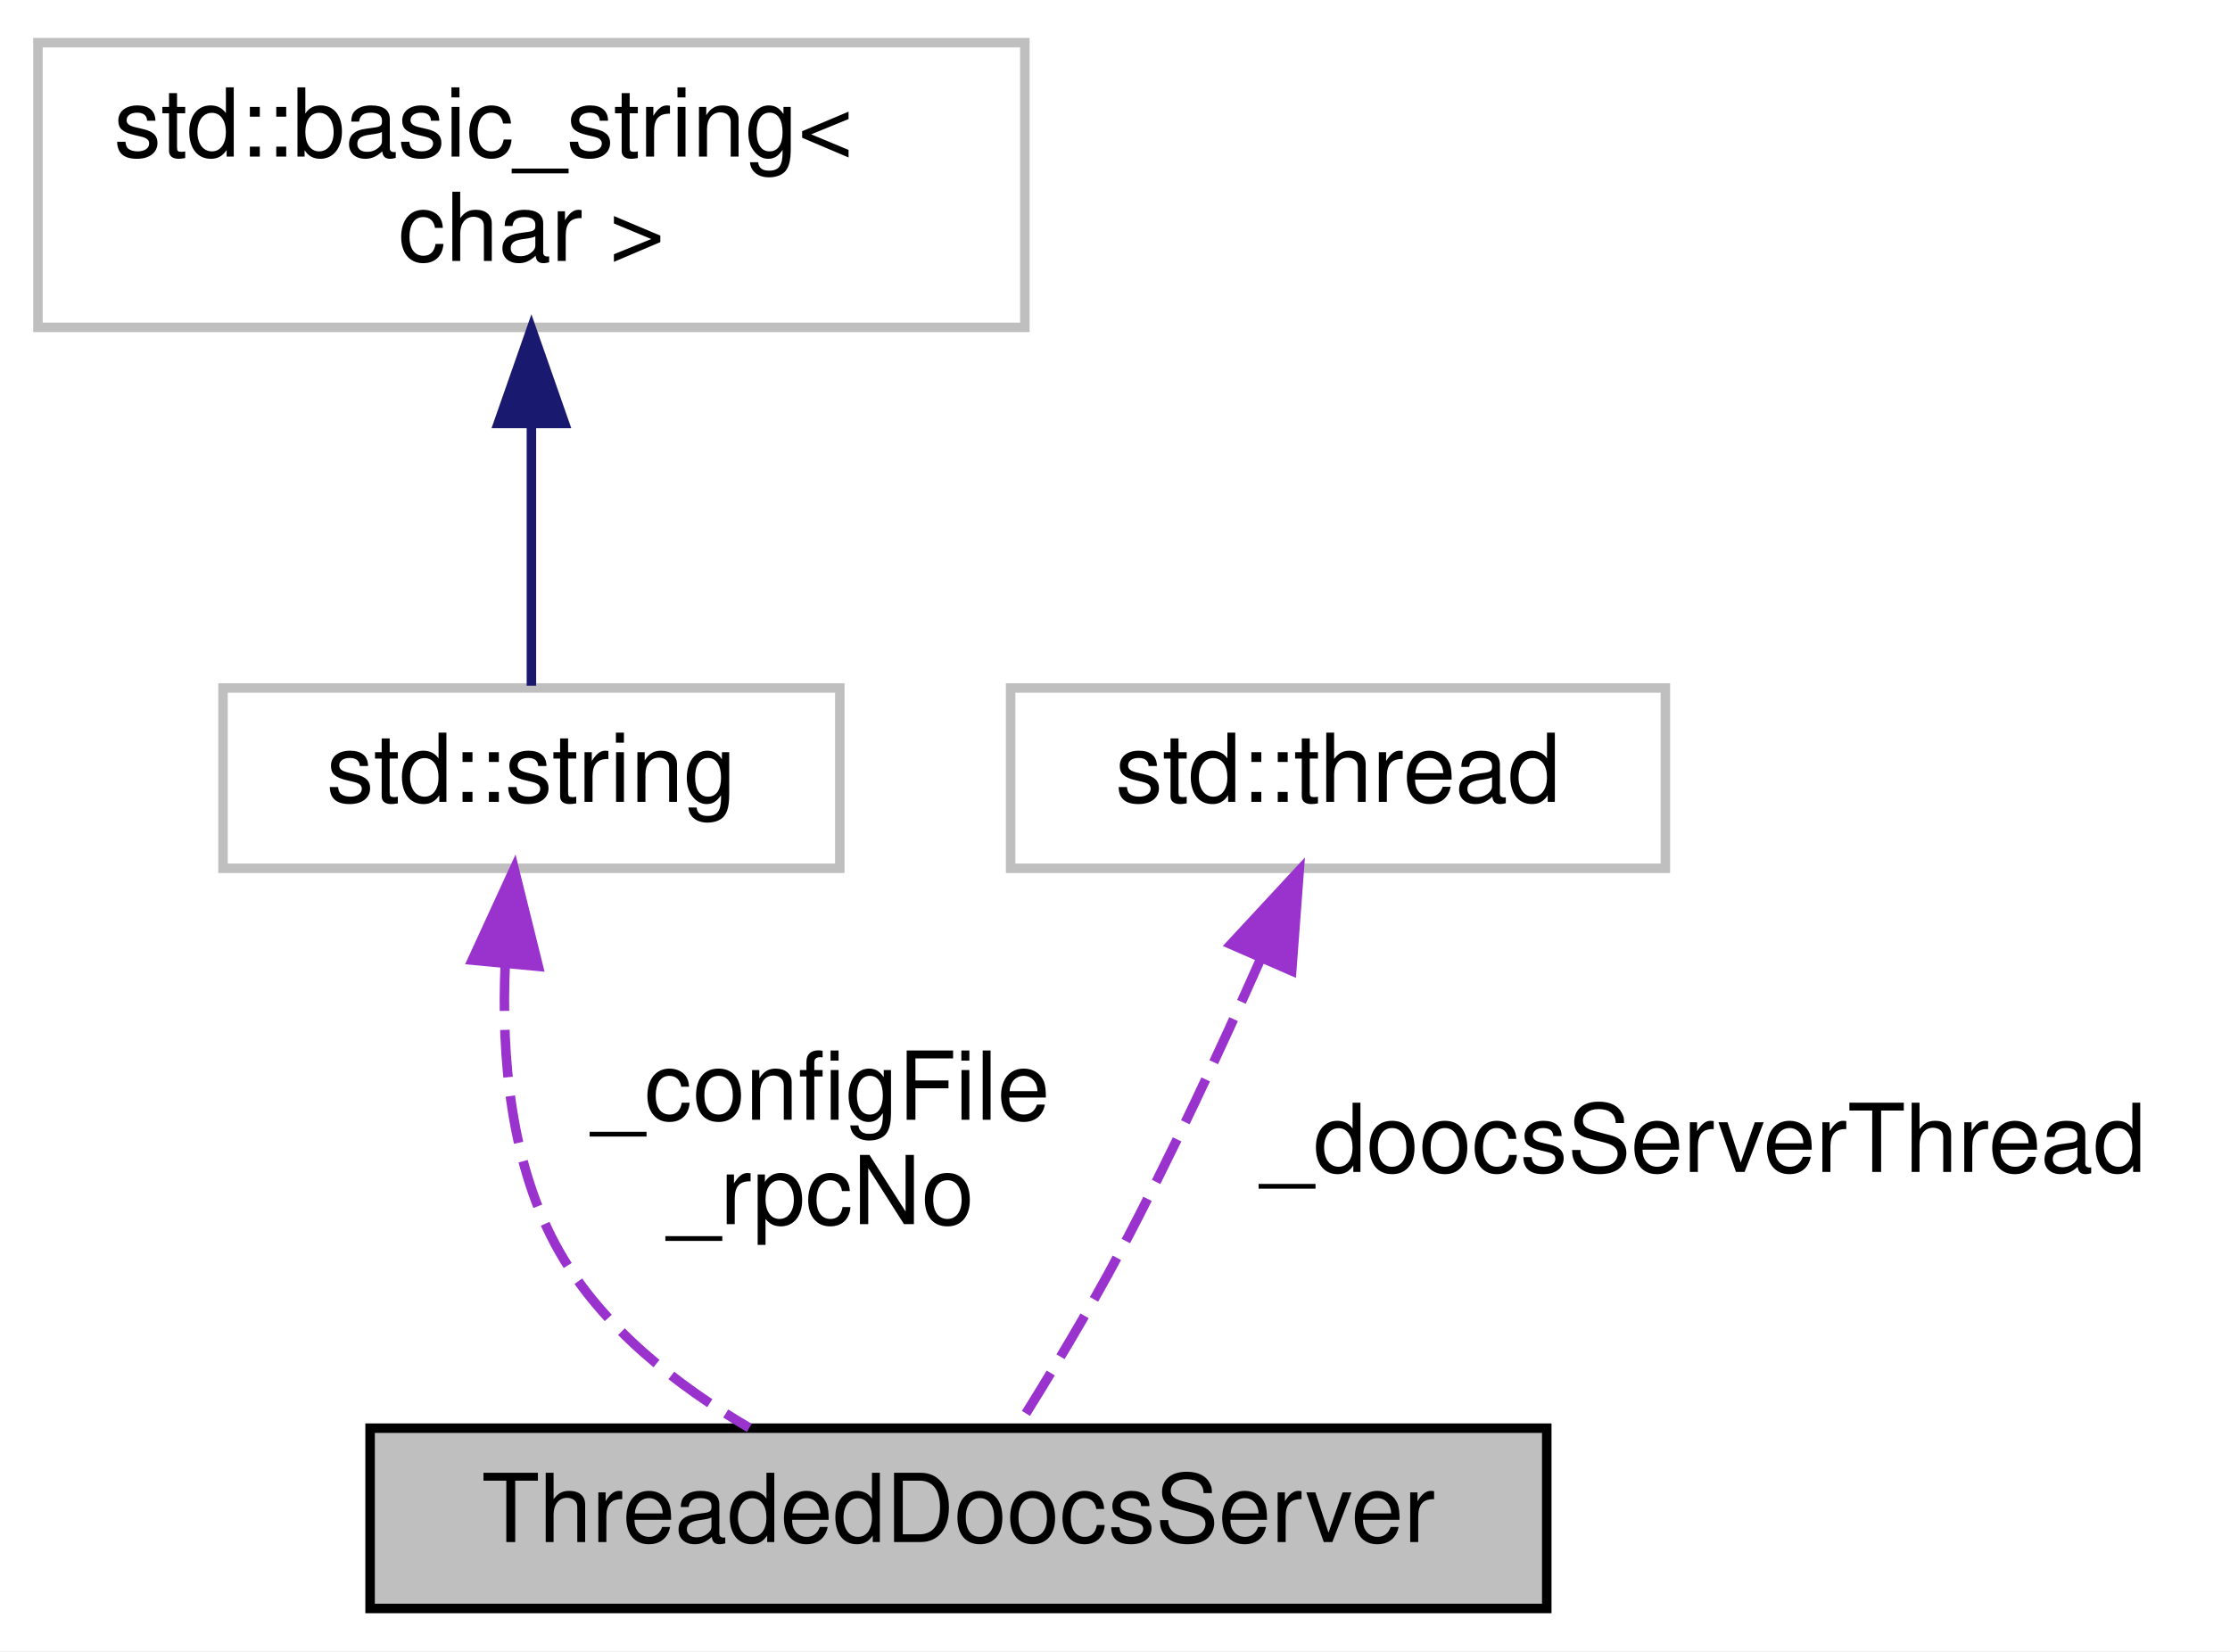
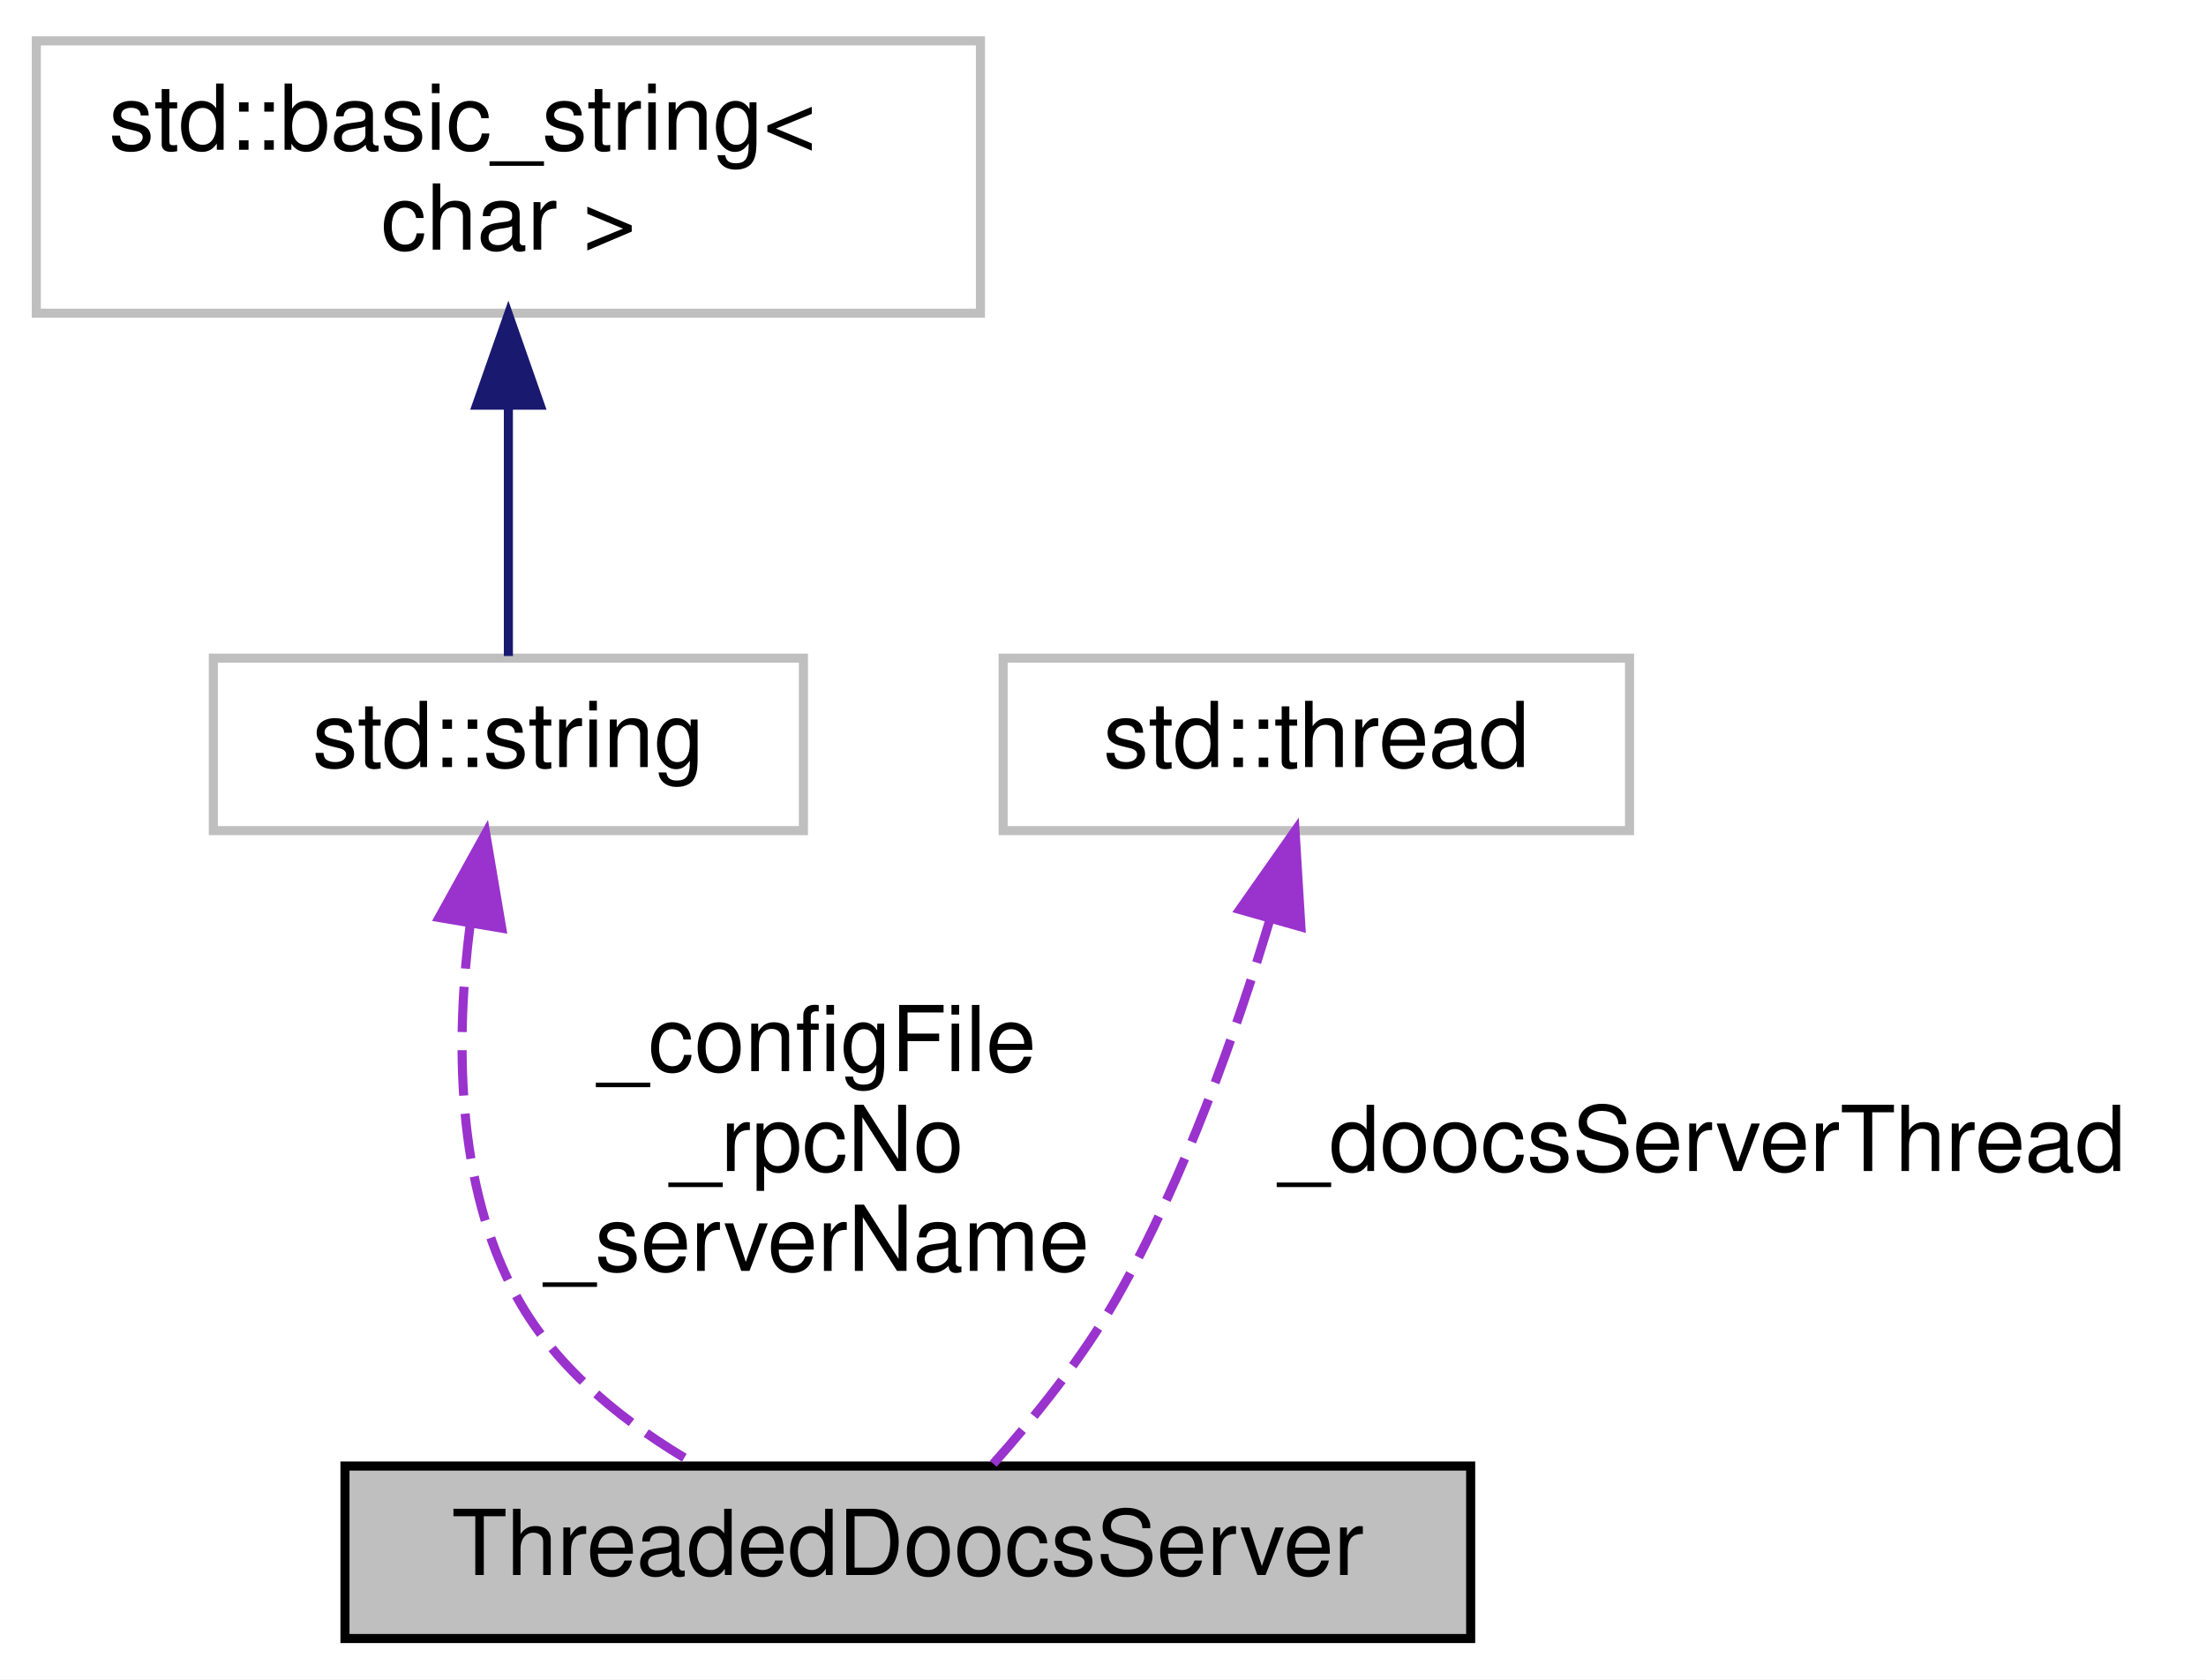
- <svg xmlns="http://www.w3.org/2000/svg" xmlns:xlink="http://www.w3.org/1999/xlink" width="235pt" height="174pt" viewBox="0.00 0.00 235.00 174.00">
-   <g id="graph0" class="graph" transform="scale(1 1) rotate(0) translate(4 170)">
-     <polygon fill="#ffffff" stroke="transparent" points="-4,4 -4,-170 231,-170 231,4 -4,4" />
+ <svg xmlns="http://www.w3.org/2000/svg" xmlns:xlink="http://www.w3.org/1999/xlink" width="243pt" height="185pt" viewBox="0.00 0.00 243.00 185.00">
+   <g id="graph0" class="graph" transform="scale(1 1) rotate(0) translate(4 181)">
+     <polygon fill="#ffffff" stroke="transparent" points="-4,4 -4,-181 239,-181 239,4 -4,4" />
    <g id="node1" class="node">
-       <polygon fill="#bfbfbf" stroke="#000000" points="35,-.5 35,-19.5 159,-19.5 159,-.5 35,-.5" />
-       <text text-anchor="middle" x="97" y="-7.5" font-family="Helvetica,sans-Serif" font-size="10.00" fill="#000000">ThreadedDoocsServer</text>
+       <polygon fill="#bfbfbf" stroke="#000000" points="34,-.5 34,-19.5 158,-19.5 158,-.5 34,-.5" />
+       <text text-anchor="middle" x="96" y="-7.5" font-family="Helvetica,sans-Serif" font-size="10.00" fill="#000000">ThreadedDoocsServer</text>
    </g>
    <g id="node2" class="node">
      <g id="a_node2">
        <a xlink:title="STL class. ">
-           <polygon fill="#ffffff" stroke="#bfbfbf" points="19.5,-78.5 19.5,-97.5 84.5,-97.5 84.5,-78.5 19.5,-78.5" />
-           <text text-anchor="middle" x="52" y="-85.5" font-family="Helvetica,sans-Serif" font-size="10.00" fill="#000000">std::string</text>
+           <polygon fill="#ffffff" stroke="#bfbfbf" points="19.5,-89.5 19.5,-108.5 84.5,-108.5 84.5,-89.5 19.5,-89.5" />
+           <text text-anchor="middle" x="52" y="-96.5" font-family="Helvetica,sans-Serif" font-size="10.00" fill="#000000">std::string</text>
        </a>
      </g>
    </g>
    <g id="edge1" class="edge">
-       <path fill="none" stroke="#9a32cd" stroke-dasharray="5,2" d="M49.246,-68.469C48.809,-58.718 49.776,-47.095 55,-38 59.539,-30.097 67.322,-23.994 74.964,-19.533" />
-       <polygon fill="#9a32cd" stroke="#9a32cd" points="45.764,-68.819 50.186,-78.447 52.733,-68.163 45.764,-68.819" />
-       <text text-anchor="middle" x="82.5" y="-52" font-family="Helvetica,sans-Serif" font-size="10.00" fill="#000000"> _configFile</text>
-       <text text-anchor="middle" x="82.5" y="-41" font-family="Helvetica,sans-Serif" font-size="10.00" fill="#000000">_rpcNo</text>
+       <path fill="none" stroke="#9a32cd" stroke-dasharray="5,2" d="M47.807,-79.268C46.182,-66.692 46.104,-50.475 53,-38 57.396,-30.048 65.115,-23.987 72.812,-19.574" />
+       <polygon fill="#9a32cd" stroke="#9a32cd" points="44.369,-79.927 49.498,-89.198 51.27,-78.753 44.369,-79.927" />
+       <text text-anchor="middle" x="86" y="-63" font-family="Helvetica,sans-Serif" font-size="10.00" fill="#000000"> _configFile</text>
+       <text text-anchor="middle" x="86" y="-52" font-family="Helvetica,sans-Serif" font-size="10.00" fill="#000000">_rpcNo</text>
+       <text text-anchor="middle" x="86" y="-41" font-family="Helvetica,sans-Serif" font-size="10.00" fill="#000000">_serverName</text>
    </g>
    <g id="node3" class="node">
      <g id="a_node3">
        <a xlink:title="STL class. ">
-           <polygon fill="#ffffff" stroke="#bfbfbf" points="0,-135.5 0,-165.5 104,-165.5 104,-135.5 0,-135.5" />
-           <text text-anchor="start" x="8" y="-153.5" font-family="Helvetica,sans-Serif" font-size="10.00" fill="#000000">std::basic_string&lt;</text>
-           <text text-anchor="middle" x="52" y="-142.5" font-family="Helvetica,sans-Serif" font-size="10.00" fill="#000000"> char &gt;</text>
+           <polygon fill="#ffffff" stroke="#bfbfbf" points="0,-146.5 0,-176.5 104,-176.5 104,-146.5 0,-146.5" />
+           <text text-anchor="start" x="8" y="-164.5" font-family="Helvetica,sans-Serif" font-size="10.00" fill="#000000">std::basic_string&lt;</text>
+           <text text-anchor="middle" x="52" y="-153.5" font-family="Helvetica,sans-Serif" font-size="10.00" fill="#000000"> char &gt;</text>
        </a>
      </g>
    </g>
    <g id="edge2" class="edge">
-       <path fill="none" stroke="#191970" d="M52,-125.35C52,-115.648 52,-105.13 52,-97.736" />
-       <polygon fill="#191970" stroke="#191970" points="48.5,-125.371 52,-135.37 55.5,-125.371 48.5,-125.371" />
+       <path fill="none" stroke="#191970" d="M52,-136.35C52,-126.648 52,-116.13 52,-108.736" />
+       <polygon fill="#191970" stroke="#191970" points="48.5,-136.37 52,-146.37 55.5,-136.37 48.5,-136.37" />
    </g>
    <g id="node4" class="node">
      <g id="a_node4">
        <a xlink:title="STL class. ">
-           <polygon fill="#ffffff" stroke="#bfbfbf" points="102.5,-78.5 102.5,-97.5 171.5,-97.5 171.5,-78.5 102.5,-78.5" />
-           <text text-anchor="middle" x="137" y="-85.5" font-family="Helvetica,sans-Serif" font-size="10.00" fill="#000000">std::thread</text>
+           <polygon fill="#ffffff" stroke="#bfbfbf" points="106.5,-89.5 106.5,-108.5 175.5,-108.5 175.5,-89.5 106.5,-89.5" />
+           <text text-anchor="middle" x="141" y="-96.5" font-family="Helvetica,sans-Serif" font-size="10.00" fill="#000000">std::thread</text>
        </a>
      </g>
    </g>
    <g id="edge3" class="edge">
-       <path fill="none" stroke="#9a32cd" stroke-dasharray="5,2" d="M128.87,-68.987C124.677,-59.545 119.334,-48.038 114,-38 110.691,-31.773 106.599,-25.009 103.259,-19.689" />
-       <polygon fill="#9a32cd" stroke="#9a32cd" points="125.706,-70.489 132.912,-78.256 132.122,-67.69 125.706,-70.489" />
-       <text text-anchor="middle" x="175.5" y="-46.5" font-family="Helvetica,sans-Serif" font-size="10.00" fill="#000000"> _doocsServerThread</text>
+       <path fill="none" stroke="#9a32cd" stroke-dasharray="5,2" d="M135.9,-79.738C132.182,-67.352 126.487,-51.171 119,-38 115.269,-31.437 109.983,-24.875 105.418,-19.754" />
+       <polygon fill="#9a32cd" stroke="#9a32cd" points="132.565,-80.805 138.654,-89.475 139.301,-78.9 132.565,-80.805" />
+       <text text-anchor="middle" x="183.5" y="-52" font-family="Helvetica,sans-Serif" font-size="10.00" fill="#000000"> _doocsServerThread</text>
    </g>
  </g>
</svg>
